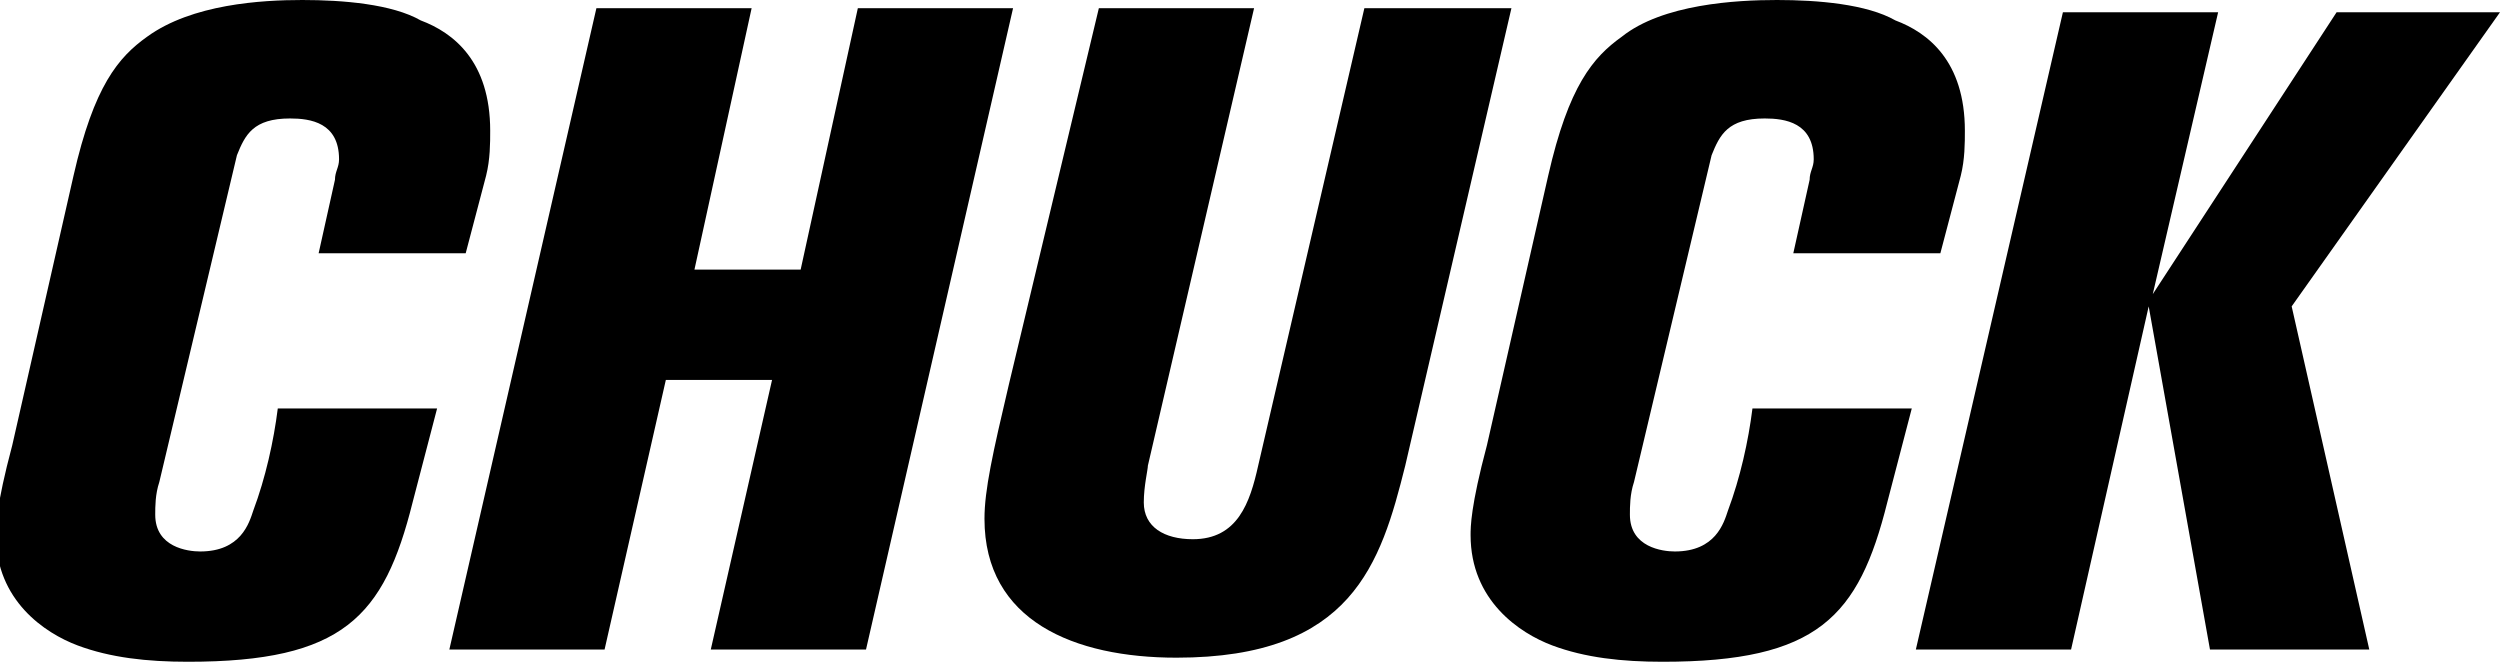
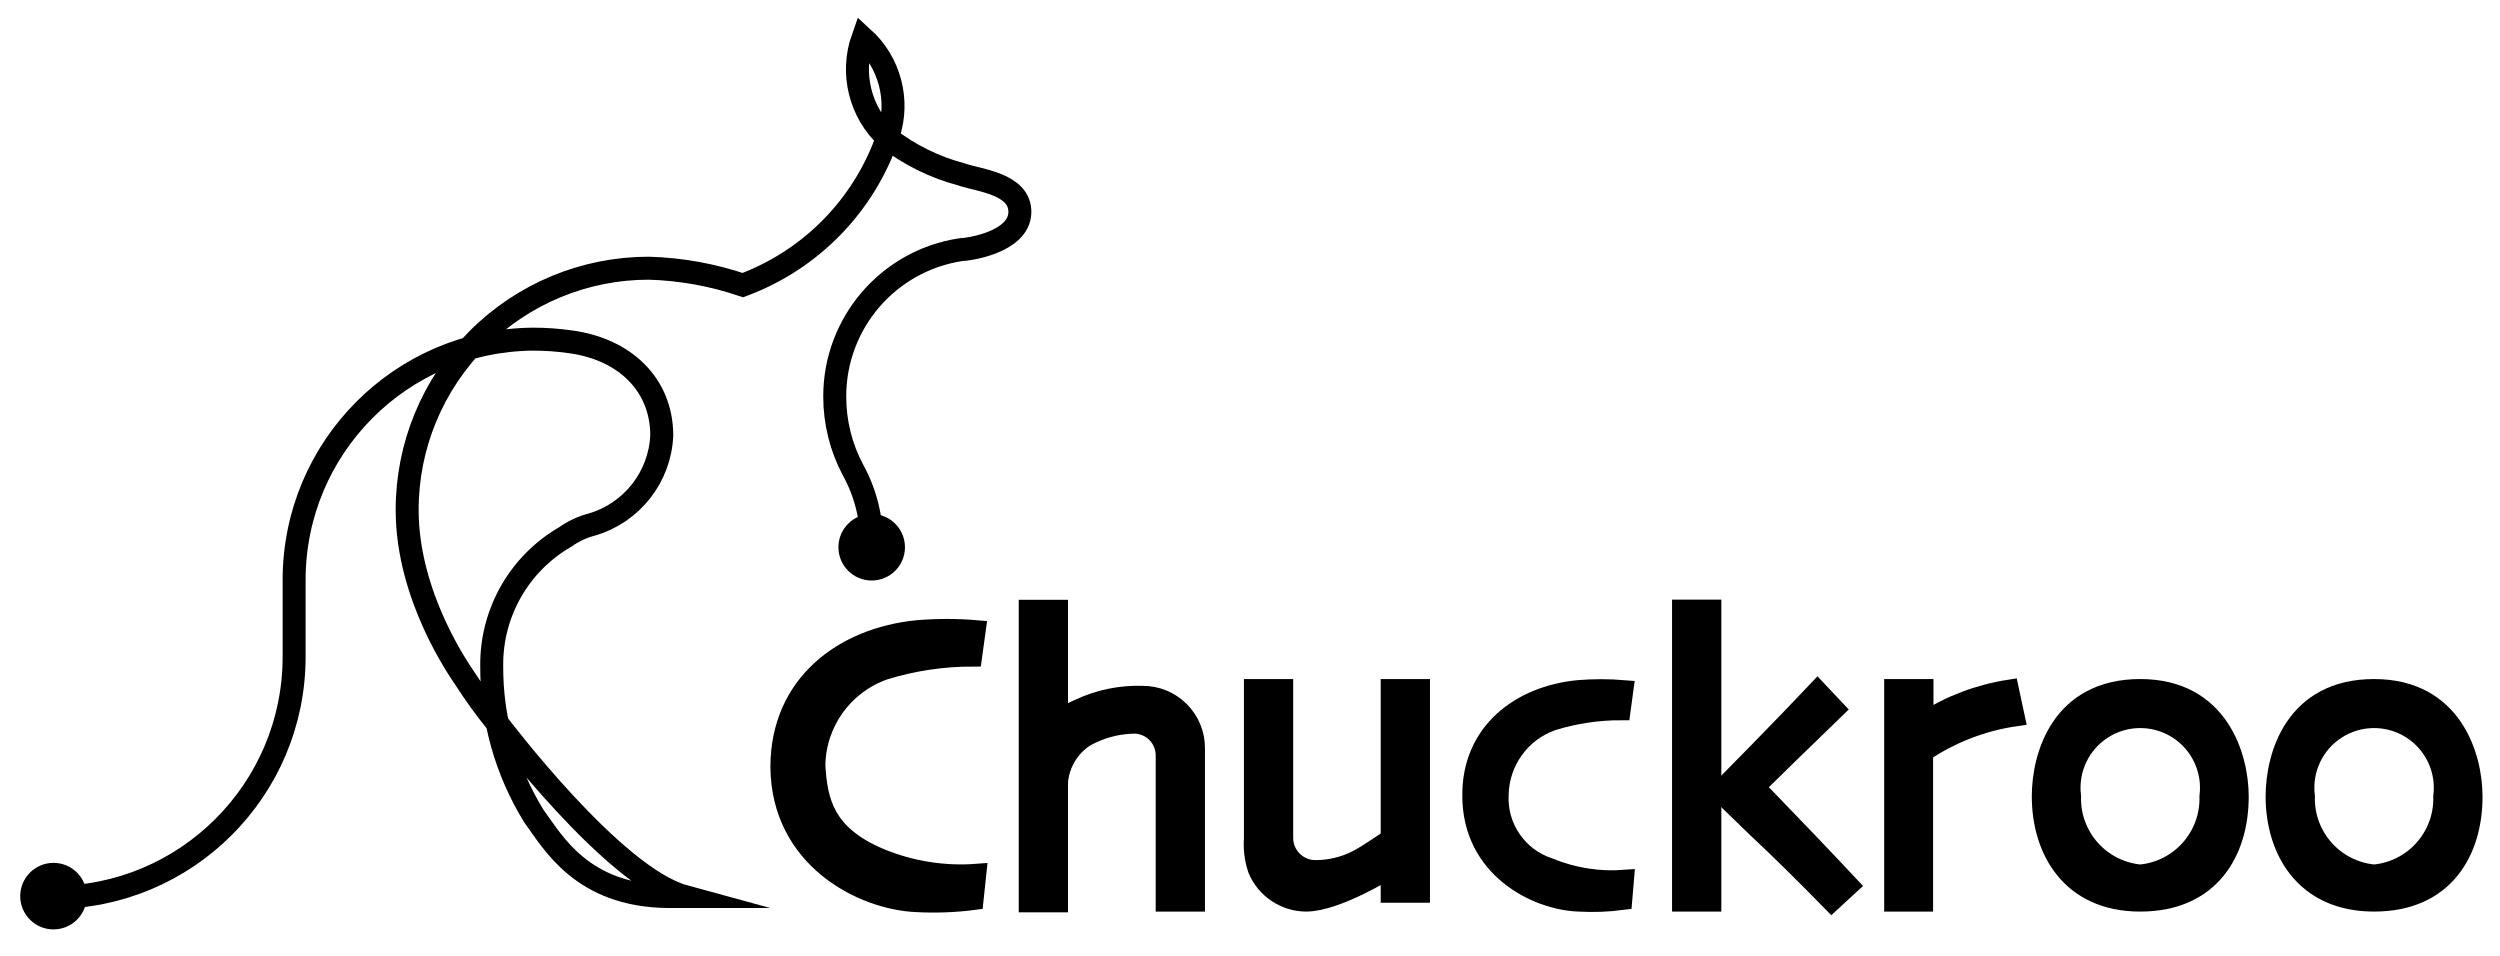
- <svg xmlns="http://www.w3.org/2000/svg" version="1.1" id="Layer_1" x="0px" y="0px" viewBox="0 0 61.2 16.2" style="enable-background:new 0 0 61.2 16.2;" xml:space="preserve">
-   <g>
-     <path d="M11.4,6.2H7.8l0.4-1.8c0-0.2,0.1-0.3,0.1-0.5c0-0.9-0.7-1-1.2-1C6.2,2.9,6,3.3,5.8,3.8l-1.9,8c-0.1,0.3-0.1,0.6-0.1,0.8   c0,0.8,0.8,0.9,1.1,0.9c1,0,1.2-0.7,1.3-1c0.3-0.8,0.5-1.7,0.6-2.5h3.9l-0.6,2.3c-0.7,2.8-1.7,3.9-5.5,3.9c-1,0-1.9-0.1-2.7-0.4   c-0.8-0.3-2-1.1-2-2.7c0-0.2,0-0.7,0.4-2.2l1.5-6.6c0.5-2.2,1.1-2.9,1.8-3.4C4.7,0.1,6.4,0,7.4,0c1,0,2.2,0.1,2.9,0.5   c0.8,0.3,1.7,1,1.7,2.7c0,0.3,0,0.7-0.1,1.1L11.4,6.2z" />
-     <path d="M18.4,0.2L17,6.6h2.6L21,0.2h3.8l-3.6,15.7h-3.8l1.5-6.6h-2.6l-1.5,6.6H11l3.6-15.7H18.4z" />
-     <path d="M26.9,0.2h3.8l-2.6,11.2c0,0.1-0.1,0.5-0.1,0.9c0,0.6,0.5,0.9,1.2,0.9c1.1,0,1.4-0.9,1.6-1.8l2.6-11.2H37l-2.6,11.2   c-0.6,2.4-1.3,4.7-5.6,4.7c-2.5,0-4.7-0.9-4.7-3.4c0-0.7,0.2-1.6,0.6-3.3L26.9,0.2z" />
-     <path d="M47.5,6.2h-3.6l0.4-1.8c0-0.2,0.1-0.3,0.1-0.5c0-0.9-0.7-1-1.2-1c-0.9,0-1.1,0.4-1.3,0.9l-1.9,8c-0.1,0.3-0.1,0.6-0.1,0.8   c0,0.8,0.8,0.9,1.1,0.9c1,0,1.2-0.7,1.3-1c0.3-0.8,0.5-1.7,0.6-2.5h3.9l-0.6,2.3c-0.7,2.8-1.7,3.9-5.5,3.9c-1,0-1.9-0.1-2.7-0.4   c-0.8-0.3-2-1.1-2-2.7c0-0.2,0-0.7,0.4-2.2l1.5-6.6c0.5-2.2,1.1-2.9,1.8-3.4c1-0.8,2.8-0.9,3.8-0.9c1,0,2.2,0.1,2.9,0.5   c0.8,0.3,1.7,1,1.7,2.7c0,0.3,0,0.7-0.1,1.1L47.5,6.2z" />
-     <path d="M57.2,0.3h4l-5.1,7.2l1.9,8.4h-3.9l-1.5-8.4l-1.9,8.4h-3.8l3.6-15.6h3.8l-1.6,6.9L57.2,0.3z" />
-   </g>
+ <svg xmlns="http://www.w3.org/2000/svg" id="图层_1" data-name="图层 1" viewBox="0 0 136 52">
+   <defs>
+     <style>.cls-1,.cls-2{stroke:#000;stroke-miterlimit:10;}.cls-2{fill:none;stroke-width:1.25px;}</style>
+   </defs>
+   <path class="cls-1" d="M65.05,40.69v8.4H63.37v-8a1.68,1.68,0,0,0-1.68-1.68,5.58,5.58,0,0,0-2.65.72,3.2,3.2,0,0,0-1.44,2.4v6.6H55.92v-16H57.6v6.13a3.28,3.28,0,0,1,1.08-.73,7.55,7.55,0,0,1,3.49-.72,2.88,2.88,0,0,1,2.88,2.89" />
+   <path class="cls-1" d="M49.89,34.24a19,19,0,0,1,3.24,0l-.21,1.52a16.24,16.24,0,0,0-4.8.72,5.54,5.54,0,0,0-3.72,5.17c.12,1.92.47,3.73,3.48,5a11.5,11.5,0,0,0,5.28.84L53,49a17.18,17.18,0,0,1-3.12.12c-3-.12-7.44-2.4-7.47-7.41C42.42,37.2,45.86,34.64,49.89,34.24Z" />
+   <rect class="cls-1" x="91.46" y="33.12" width="1.68" height="15.97" />
+   <path class="cls-1" d="M69.85,45.61V37.44H68.17v8.17a4.31,4.31,0,0,0,.21,1.68,2.91,2.91,0,0,0,2.67,1.8c1.68,0,4.56-1.81,4.56-1.81v1.33h1.68V37.44H75.61v8.17s-1.34.92-1.8,1.14a4.94,4.94,0,0,1-2.28.54A1.71,1.71,0,0,1,69.85,45.61Z" />
+   <path class="cls-1" d="M85.84,37.5a15.27,15.27,0,0,1,2.52,0l-.16,1.18a12.66,12.66,0,0,0-3.74.56,4.31,4.31,0,0,0-2.89,4,3.93,3.93,0,0,0,2.71,3.93,9,9,0,0,0,4.11.65L88.29,49a12.81,12.81,0,0,1-2.42.09c-2.34-.09-5.8-1.86-5.82-5.76C80,39.81,82.7,37.81,85.84,37.5Z" />
+   <path class="cls-1" d="M100.64,48.17l-1,.92Q97.32,46.72,95.48,45l-2-1.94v0c.16-.16.9-.9,2.21-2.24s2.37-2.44,3.18-3.3l1,1.06-2.63,2.55c-.91.9-1.49,1.46-1.72,1.68v0Q98.61,46,100.64,48.17Z" />
+   <path class="cls-1" d="M104.66,40.94v8.15H103V37.44h1.68v1.78h0a12,12,0,0,1,4.64-1.75l.33,1.54a12,12,0,0,0-5,1.93Z" />
+   <path class="cls-1" d="M116.43,37.44c-4.32,0-5.4,3.61-5.4,5.89,0,2.88,1.56,5.76,5.4,5.76s5.4-2.76,5.4-5.76C121.83,41.17,120.75,37.44,116.43,37.44Zm0,10.09a4.1,4.1,0,0,1-3.72-4.2,3.75,3.75,0,1,1,7.44,0A4.1,4.1,0,0,1,116.43,47.53Z" />
+   <path class="cls-1" d="M129.15,37.44c-4.32,0-5.4,3.61-5.4,5.89,0,2.88,1.56,5.76,5.4,5.76s5.4-2.76,5.4-5.76C134.55,41.17,133.47,37.44,129.15,37.44Zm0,10.09a4.1,4.1,0,0,1-3.72-4.2,3.75,3.75,0,1,1,7.44,0A4.1,4.1,0,0,1,129.15,47.53Z" />
+   <path class="cls-2" d="M47.41,29.58a8.06,8.06,0,0,0-1-4h0a8.48,8.48,0,0,1-1-4,8.07,8.07,0,0,1,6.87-8c.39,0,3.14-.4,3.2-2s-2.29-1.77-3.2-2.1A11.23,11.23,0,0,1,48.28,7.5a5.08,5.08,0,0,1-1.34-5.44,5,5,0,0,1,1.39,5.27,13.2,13.2,0,0,1-7.92,8.18,17.48,17.48,0,0,0-5.11-.92A13.14,13.14,0,0,0,22.15,27.75c0,4.71,2.88,8.77,3.14,9.16A27.19,27.19,0,0,0,27,39.28c.18.22,6.36,8.43,10.24,9.49h0c-.31,0-.62,0-.94,0-4.64-.06-6.21-2.94-7.26-4.38a15.39,15.39,0,0,1-2.29-8.18,8,8,0,0,1,4-7,4.45,4.45,0,0,1,1.46-.68A5.29,5.29,0,0,0,36,23.69c0-2.75-2-4.71-5-5.1a14.14,14.14,0,0,0-2-.14A13.1,13.1,0,0,0,16,31.54v4.19A13.09,13.09,0,0,1,2.9,48.82" />
+   <circle class="cls-1" cx="47.42" cy="29.77" r="1.31" />
+   <circle class="cls-1" cx="2.91" cy="48.75" r="1.31" />
</svg>
